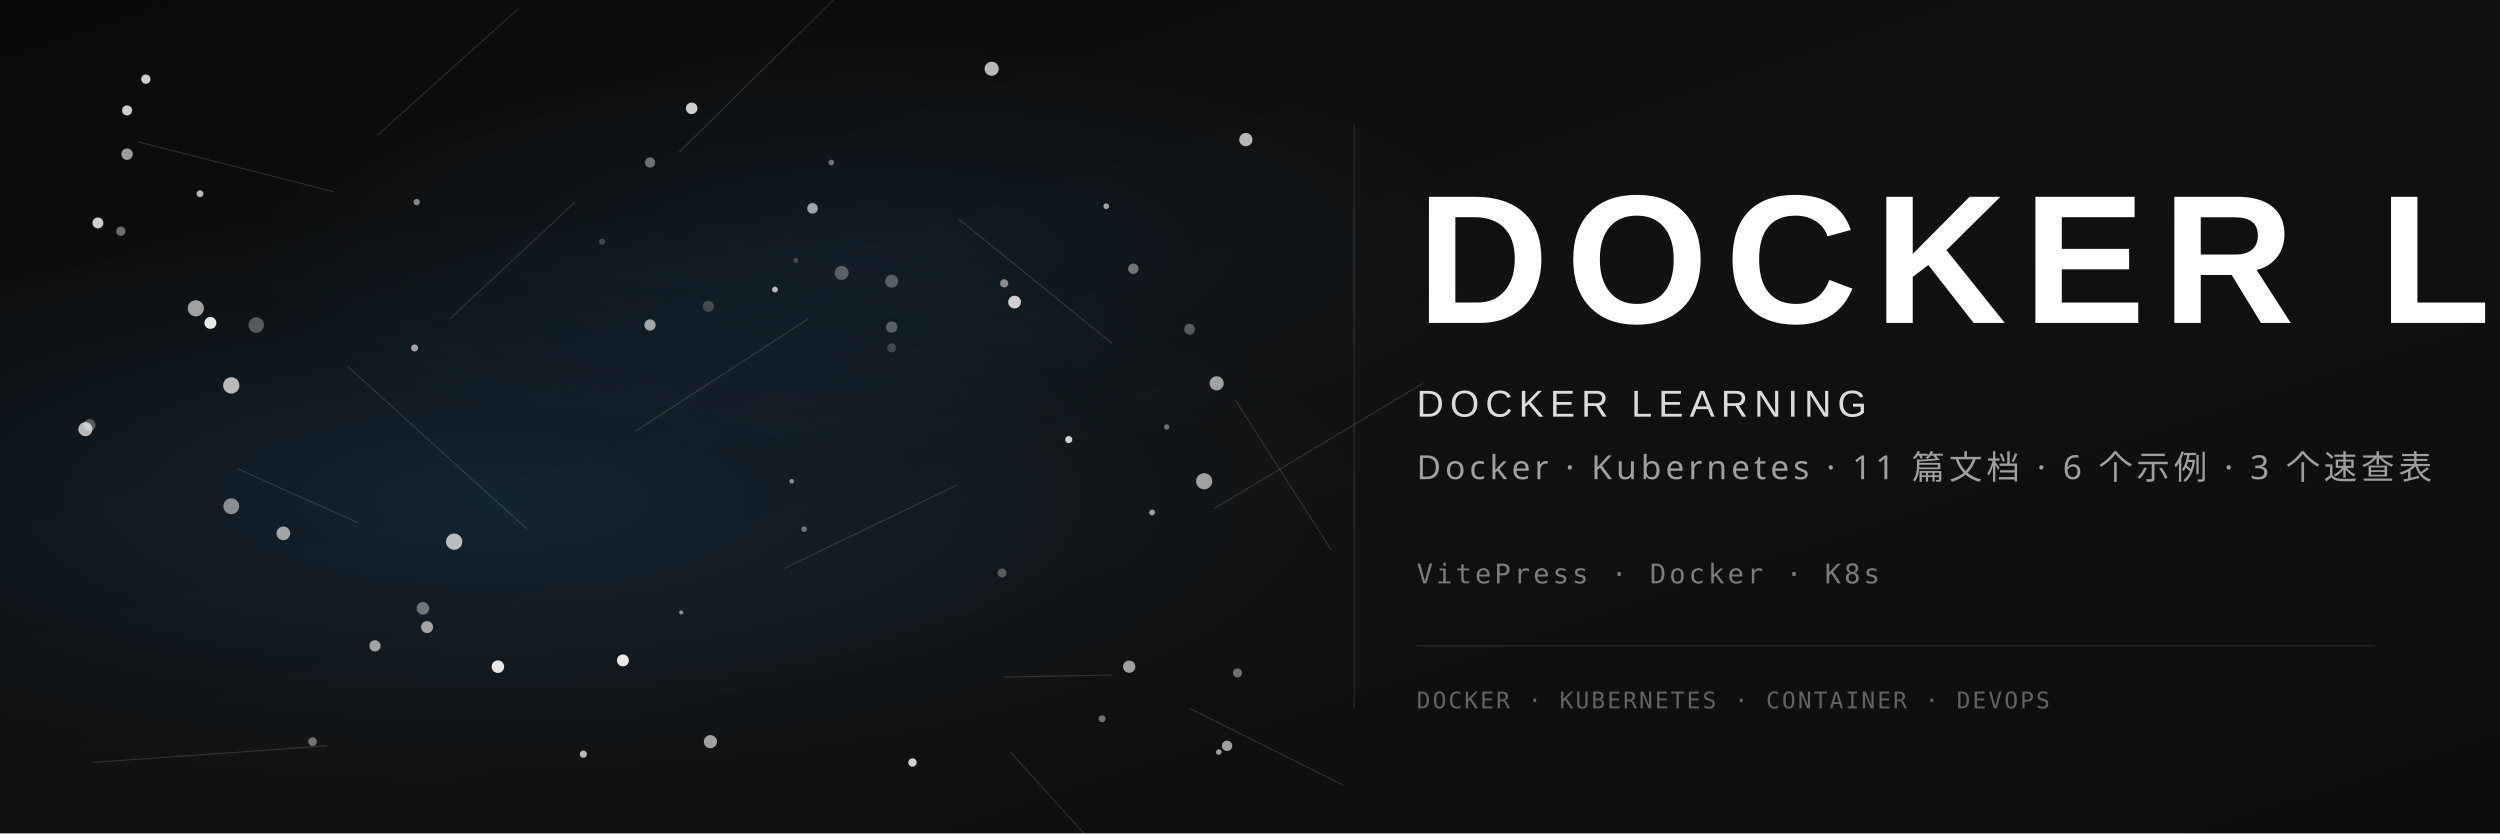
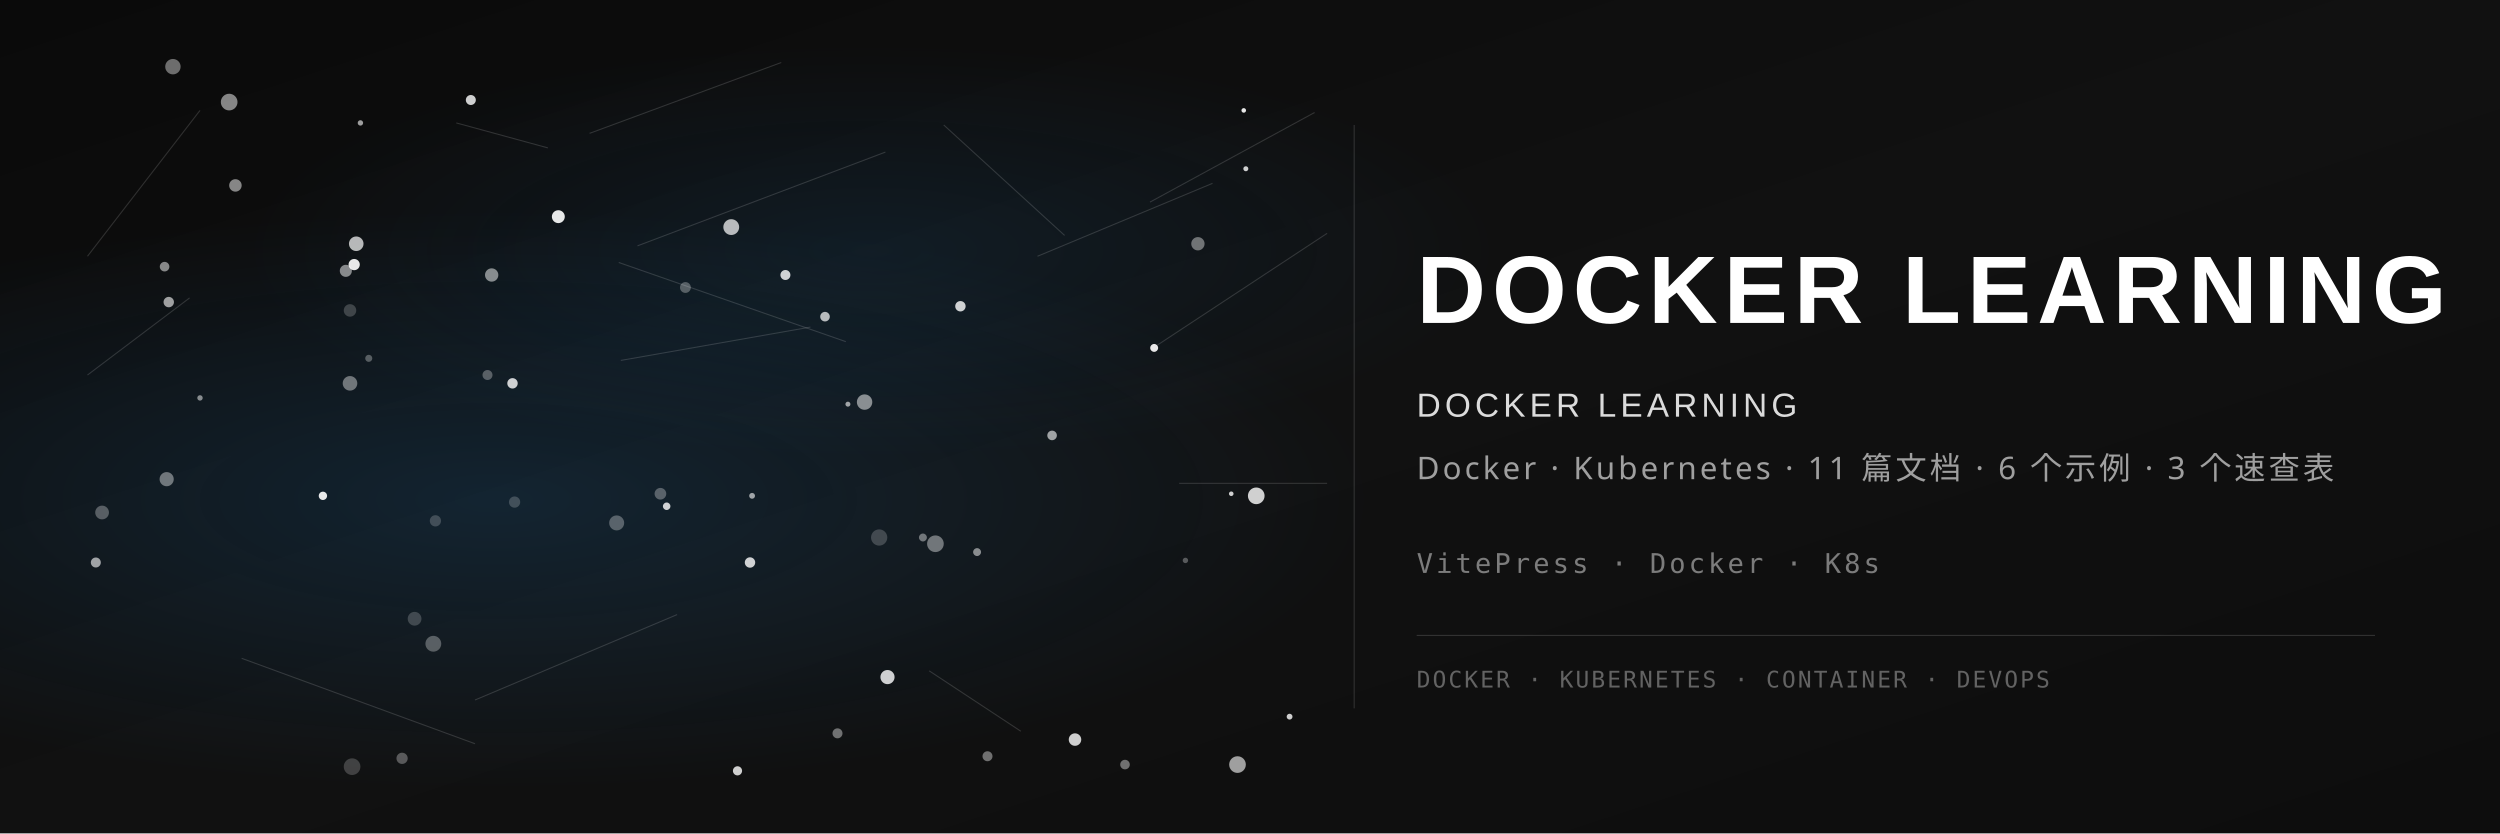
<svg xmlns="http://www.w3.org/2000/svg" viewBox="0 0 1200 400" width="1200" height="400">
  <defs>
    <linearGradient id="bg" x1="0%" y1="0%" x2="100%" y2="100%">
      <stop offset="0%" style="stop-color:#0a0a0a" />
      <stop offset="50%" style="stop-color:#111111" />
      <stop offset="100%" style="stop-color:#0d0d0d" />
    </linearGradient>
    <radialGradient id="glow1" cx="20%" cy="60%" r="35%">
      <stop offset="0%" style="stop-color:#2496ED;stop-opacity:0.15" />
      <stop offset="100%" style="stop-color:#2496ED;stop-opacity:0" />
    </radialGradient>
    <radialGradient id="glow2" cx="35%" cy="30%" r="25%">
      <stop offset="0%" style="stop-color:#2496ED;stop-opacity:0.1" />
      <stop offset="100%" style="stop-color:#2496ED;stop-opacity:0" />
    </radialGradient>
  </defs>
  <rect width="1200" height="400" fill="url(#bg)" />
  <rect width="1200" height="400" fill="url(#glow1)" />
  <rect width="1200" height="400" fill="url(#glow2)" />
-   <circle cx="513" cy="211" r="1.725" fill="white" opacity="0.8" />
-   <circle cx="585" cy="361" r="1.341" fill="white" opacity="0.6" />
-   <circle cx="61" cy="74" r="2.75" fill="white" opacity="0.6" />
-   <circle cx="531" cy="99" r="1.374" fill="white" opacity="0.6" />
-   <circle cx="47" cy="107" r="2.623" fill="white" opacity="0.8" />
-   <circle cx="199" cy="167" r="1.686" fill="white" opacity="0.6" />
-   <circle cx="390" cy="100" r="2.547" fill="white" opacity="0.6" />
-   <circle cx="382" cy="125" r="1.214" fill="white" opacity="0.2" />
-   <circle cx="372" cy="139" r="1.402" fill="white" opacity="0.7" />
-   <circle cx="487" cy="145" r="3.063" fill="white" opacity="0.8" />
-   <circle cx="205" cy="301" r="2.883" fill="white" opacity="0.6" />
-   <circle cx="58" cy="111" r="2.232" fill="white" opacity="0.4" />
-   <circle cx="239" cy="320" r="3.012" fill="white" opacity="0.9" />
-   <circle cx="61" cy="53" r="2.414" fill="white" opacity="0.8" />
-   <circle cx="70" cy="38" r="2.226" fill="white" opacity="0.8" />
-   <circle cx="280" cy="362" r="1.726" fill="white" opacity="0.7" />
-   <circle cx="203" cy="292" r="3.018" fill="white" opacity="0.4" />
-   <circle cx="428" cy="157" r="2.732" fill="white" opacity="0.3" />
-   <circle cx="101" cy="155" r="2.866" fill="white" opacity="0.9" />
-   <circle cx="578" cy="231" r="3.874" fill="white" opacity="0.6" />
-   <circle cx="111" cy="243" r="3.797" fill="white" opacity="0.5" />
-   <circle cx="476" cy="33" r="3.392" fill="white" opacity="0.7" />
-   <circle cx="482" cy="136" r="1.968" fill="white" opacity="0.5" />
-   <circle cx="94" cy="148" r="3.887" fill="white" opacity="0.6" />
-   <circle cx="386" cy="254" r="1.347" fill="white" opacity="0.4" />
-   <circle cx="150" cy="356" r="2.083" fill="white" opacity="0.4" />
-   <circle cx="584" cy="184" r="3.398" fill="white" opacity="0.6" />
-   <circle cx="123" cy="156" r="3.723" fill="white" opacity="0.3" />
-   <circle cx="594" cy="323" r="2.181" fill="white" opacity="0.4" />
-   <circle cx="399" cy="78" r="1.371" fill="white" opacity="0.4" />
-   <circle cx="542" cy="320" r="2.955" fill="white" opacity="0.6" />
-   <circle cx="560" cy="205" r="1.281" fill="white" opacity="0.4" />
-   <circle cx="218" cy="260" r="3.909" fill="white" opacity="0.7" />
-   <circle cx="327" cy="294" r="1.003" fill="white" opacity="0.5" />
-   <circle cx="340" cy="147" r="2.692" fill="white" opacity="0.2" />
-   <circle cx="43" cy="204" r="2.863" fill="white" opacity="0.3" />
-   <circle cx="41" cy="206" r="3.375" fill="white" opacity="0.7" />
-   <circle cx="332" cy="52" r="2.781" fill="white" opacity="0.8" />
-   <circle cx="428" cy="167" r="2.178" fill="white" opacity="0.2" />
-   <circle cx="312" cy="78" r="2.441" fill="white" opacity="0.4" />
-   <circle cx="299" cy="317" r="2.862" fill="white" opacity="0.9" />
-   <circle cx="544" cy="129" r="2.496" fill="white" opacity="0.4" />
-   <circle cx="312" cy="156" r="2.719" fill="white" opacity="0.6" />
-   <circle cx="438" cy="366" r="2.011" fill="white" opacity="0.8" />
-   <circle cx="96" cy="93" r="1.657" fill="white" opacity="0.7" />
-   <circle cx="380" cy="231" r="1.12" fill="white" opacity="0.5" />
-   <circle cx="428" cy="135" r="3.117" fill="white" opacity="0.3" />
-   <circle cx="289" cy="116" r="1.488" fill="white" opacity="0.2" />
-   <circle cx="136" cy="256" r="3.297" fill="white" opacity="0.6" />
-   <circle cx="598" cy="67" r="3.169" fill="white" opacity="0.7" />
-   <circle cx="553" cy="246" r="1.397" fill="white" opacity="0.6" />
-   <circle cx="341" cy="356" r="3.159" fill="white" opacity="0.6" />
-   <circle cx="571" cy="158" r="2.584" fill="white" opacity="0.3" />
-   <circle cx="404" cy="131" r="3.356" fill="white" opacity="0.3" />
-   <circle cx="180" cy="310" r="2.695" fill="white" opacity="0.6" />
-   <circle cx="481" cy="275" r="2.155" fill="white" opacity="0.3" />
-   <circle cx="589" cy="358" r="2.5" fill="white" opacity="0.6" />
-   <circle cx="200" cy="97" r="1.52" fill="white" opacity="0.5" />
-   <circle cx="529" cy="345" r="1.699" fill="white" opacity="0.4" />
-   <circle cx="111" cy="185" r="3.919" fill="white" opacity="0.7" />
-   <line x1="583" y1="244" x2="683" y2="184" stroke="white" stroke-width="0.5" opacity="0.15" />
-   <line x1="376" y1="273" x2="459" y2="233" stroke="white" stroke-width="0.5" opacity="0.15" />
-   <line x1="571" y1="340" x2="645" y2="377" stroke="white" stroke-width="0.5" opacity="0.15" />
-   <line x1="66" y1="68" x2="160" y2="92" stroke="white" stroke-width="0.5" opacity="0.15" />
-   <line x1="326" y1="73" x2="402" y2="-2" stroke="white" stroke-width="0.5" opacity="0.15" />
-   <line x1="216" y1="153" x2="276" y2="97" stroke="white" stroke-width="0.5" opacity="0.15" />
-   <line x1="181" y1="65" x2="249" y2="4" stroke="white" stroke-width="0.5" opacity="0.15" />
-   <line x1="167" y1="176" x2="253" y2="254" stroke="white" stroke-width="0.5" opacity="0.15" />
-   <line x1="114" y1="225" x2="172" y2="251" stroke="white" stroke-width="0.5" opacity="0.15" />
-   <line x1="305" y1="207" x2="388" y2="153" stroke="white" stroke-width="0.5" opacity="0.15" />
-   <line x1="485" y1="361" x2="542" y2="424" stroke="white" stroke-width="0.5" opacity="0.15" />
-   <line x1="460" y1="105" x2="534" y2="165" stroke="white" stroke-width="0.5" opacity="0.15" />
-   <line x1="44" y1="366" x2="157" y2="358" stroke="white" stroke-width="0.5" opacity="0.15" />
-   <line x1="593" y1="192" x2="639" y2="264" stroke="white" stroke-width="0.5" opacity="0.15" />
-   <line x1="482" y1="325" x2="534" y2="324" stroke="white" stroke-width="0.5" opacity="0.15" />
+   <circle cx="575" cy="117" r="3.2" fill="white" opacity="0.4" />
+   <circle cx="49" cy="246" r="3.3" fill="white" opacity="0.3" />
+   <circle cx="396" cy="152" r="2.3" fill="white" opacity="0.7" />
+   <circle cx="234" cy="180" r="2.4" fill="white" opacity="0.3" />
+   <circle cx="193" cy="364" r="2.7" fill="white" opacity="0.3" />
+   <circle cx="177" cy="172" r="1.7" fill="white" opacity="0.3" />
+   <circle cx="377" cy="132" r="2.4" fill="white" opacity="0.8" />
+   <circle cx="422" cy="258" r="3.9" fill="white" opacity="0.2" />
+   <circle cx="591" cy="237" r="1.1" fill="white" opacity="0.8" />
+   <circle cx="268" cy="104" r="3.1" fill="white" opacity="0.9" />
+   <circle cx="246" cy="184" r="2.5" fill="white" opacity="0.8" />
+   <circle cx="247" cy="241" r="2.7" fill="white" opacity="0.2" />
+   <circle cx="208" cy="309" r="3.8" fill="white" opacity="0.3" />
+   <circle cx="320" cy="243" r="1.8" fill="white" opacity="0.8" />
+   <circle cx="296" cy="251" r="3.6" fill="white" opacity="0.3" />
+   <circle cx="113" cy="89" r="3.0" fill="white" opacity="0.5" />
+   <circle cx="166" cy="130" r="2.9" fill="white" opacity="0.5" />
+   <circle cx="415" cy="193" r="3.7" fill="white" opacity="0.5" />
+   <circle cx="317" cy="237" r="2.8" fill="white" opacity="0.3" />
+   <circle cx="209" cy="250" r="2.7" fill="white" opacity="0.2" />
+   <circle cx="554" cy="167" r="1.9" fill="white" opacity="0.9" />
+   <circle cx="155" cy="238" r="2.0" fill="white" opacity="0.9" />
+   <circle cx="173" cy="59" r="1.3" fill="white" opacity="0.6" />
+   <circle cx="598" cy="81" r="1.2" fill="white" opacity="0.8" />
+   <circle cx="516" cy="355" r="3.0" fill="white" opacity="0.8" />
+   <circle cx="351" cy="109" r="3.8" fill="white" opacity="0.7" />
+   <circle cx="469" cy="265" r="1.9" fill="white" opacity="0.5" />
+   <circle cx="83" cy="32" r="3.7" fill="white" opacity="0.4" />
+   <circle cx="236" cy="132" r="3.2" fill="white" opacity="0.5" />
+   <circle cx="603" cy="238" r="4.0" fill="white" opacity="0.8" />
+   <circle cx="81" cy="145" r="2.5" fill="white" opacity="0.6" />
+   <circle cx="361" cy="238" r="1.4" fill="white" opacity="0.6" />
+   <circle cx="110" cy="49" r="4.0" fill="white" opacity="0.5" />
+   <circle cx="443" cy="258" r="1.9" fill="white" opacity="0.4" />
+   <circle cx="79" cy="128" r="2.3" fill="white" opacity="0.5" />
+   <circle cx="426" cy="325" r="3.4" fill="white" opacity="0.8" />
+   <circle cx="569" cy="269" r="1.3" fill="white" opacity="0.3" />
+   <circle cx="226" cy="48" r="2.4" fill="white" opacity="0.8" />
+   <circle cx="402" cy="352" r="2.4" fill="white" opacity="0.4" />
+   <circle cx="407" cy="194" r="1.2" fill="white" opacity="0.6" />
+   <circle cx="171" cy="117" r="3.5" fill="white" opacity="0.7" />
+   <circle cx="170" cy="127" r="2.7" fill="white" opacity="0.9" />
+   <circle cx="619" cy="344" r="1.4" fill="white" opacity="0.8" />
+   <circle cx="540" cy="367" r="2.3" fill="white" opacity="0.4" />
+   <circle cx="329" cy="138" r="2.6" fill="white" opacity="0.3" />
+   <circle cx="199" cy="297" r="3.3" fill="white" opacity="0.2" />
+   <circle cx="461" cy="147" r="2.5" fill="white" opacity="0.8" />
+   <circle cx="168" cy="149" r="3.0" fill="white" opacity="0.2" />
+   <circle cx="474" cy="363" r="2.4" fill="white" opacity="0.4" />
+   <circle cx="597" cy="53" r="1.1" fill="white" opacity="0.9" />
+   <circle cx="354" cy="370" r="2.2" fill="white" opacity="0.8" />
+   <circle cx="46" cy="270" r="2.4" fill="white" opacity="0.6" />
+   <circle cx="505" cy="209" r="2.3" fill="white" opacity="0.6" />
+   <circle cx="360" cy="270" r="2.5" fill="white" opacity="0.8" />
+   <circle cx="96" cy="191" r="1.3" fill="white" opacity="0.5" />
+   <circle cx="449" cy="261" r="4.0" fill="white" opacity="0.4" />
+   <circle cx="594" cy="367" r="4.0" fill="white" opacity="0.6" />
+   <circle cx="169" cy="368" r="4.0" fill="white" opacity="0.2" />
+   <circle cx="168" cy="184" r="3.5" fill="white" opacity="0.4" />
+   <circle cx="80" cy="230" r="3.4" fill="white" opacity="0.4" />
+   <line x1="42" y1="123" x2="96" y2="53" stroke="white" stroke-width="0.5" opacity="0.15" />
+   <line x1="552" y1="97" x2="631" y2="54" stroke="white" stroke-width="0.5" opacity="0.15" />
+   <line x1="453" y1="60" x2="511" y2="113" stroke="white" stroke-width="0.5" opacity="0.15" />
+   <line x1="566" y1="232" x2="637" y2="232" stroke="white" stroke-width="0.5" opacity="0.15" />
+   <line x1="298" y1="173" x2="389" y2="157" stroke="white" stroke-width="0.5" opacity="0.15" />
+   <line x1="555" y1="166" x2="637" y2="112" stroke="white" stroke-width="0.5" opacity="0.15" />
+   <line x1="116" y1="316" x2="228" y2="357" stroke="white" stroke-width="0.5" opacity="0.15" />
+   <line x1="306" y1="118" x2="425" y2="73" stroke="white" stroke-width="0.5" opacity="0.15" />
+   <line x1="228" y1="336" x2="325" y2="295" stroke="white" stroke-width="0.5" opacity="0.15" />
+   <line x1="498" y1="123" x2="582" y2="88" stroke="white" stroke-width="0.5" opacity="0.15" />
+   <line x1="42" y1="180" x2="91" y2="143" stroke="white" stroke-width="0.5" opacity="0.15" />
+   <line x1="219" y1="59" x2="263" y2="71" stroke="white" stroke-width="0.5" opacity="0.15" />
+   <line x1="297" y1="126" x2="406" y2="164" stroke="white" stroke-width="0.5" opacity="0.15" />
+   <line x1="283" y1="64" x2="375" y2="30" stroke="white" stroke-width="0.5" opacity="0.15" />
+   <line x1="446" y1="322" x2="490" y2="351" stroke="white" stroke-width="0.5" opacity="0.15" />
  <line x1="650" y1="60" x2="650" y2="340" stroke="white" stroke-width="0.5" opacity="0.15" />
-   <text x="680" y="155" font-family="'SF Pro Display','Helvetica Neue',Arial,sans-serif" font-size="88" font-weight="800" fill="white" letter-spacing="8">DOCKER LEARNING</text>
-   <text x="680" y="200" font-family="'SF Pro Display','Helvetica Neue',Arial,sans-serif" font-size="18" font-weight="400" fill="white" opacity="0.85" letter-spacing="3">DOCKER LEARNING</text>
-   <text x="680" y="230" font-family="'Noto Sans SC','PingFang SC','Microsoft YaHei',sans-serif" font-size="16" font-weight="300" fill="white" opacity="0.6" letter-spacing="2">Docker · Kubernetes · 11 篇文档 · 6 个示例 · 3 个速查表</text>
-   <text x="680" y="280" font-family="'SF Mono','Fira Code','Consolas',monospace" font-size="13" fill="white" opacity="0.45" letter-spacing="1.5">VitePress · Docker · K8s</text>
-   <line x1="680" y1="310" x2="1140" y2="310" stroke="white" stroke-width="0.5" opacity="0.15" />
-   <text x="680" y="340" font-family="'SF Mono','Fira Code','Consolas',monospace" font-size="11" fill="white" opacity="0.35" letter-spacing="1">DOCKER · KUBERNETES · CONTAINER · DEVOPS</text>
+   <text x="680" y="155" font-family="'SF Pro Display','Helvetica Neue',Arial,sans-serif" font-size="46" font-weight="800" fill="white" letter-spacing="3">DOCKER LEARNING</text>
+   <text x="680" y="200" font-family="'SF Pro Display','Helvetica Neue',Arial,sans-serif" font-size="16" font-weight="400" fill="white" opacity="0.85" letter-spacing="2">DOCKER LEARNING</text>
+   <text x="680" y="230" font-family="'Noto Sans SC','PingFang SC','Microsoft YaHei',sans-serif" font-size="15" font-weight="300" fill="white" opacity="0.6" letter-spacing="1.5">Docker · Kubernetes · 11 篇文档 · 6 个示例 · 3 个速查表</text>
+   <text x="680" y="275" font-family="'SF Mono','Fira Code','Consolas',monospace" font-size="13" fill="white" opacity="0.45" letter-spacing="1.5">VitePress · Docker · K8s</text>
+   <line x1="680" y1="305" x2="1140" y2="305" stroke="white" stroke-width="0.5" opacity="0.15" />
+   <text x="680" y="330" font-family="'SF Mono','Fira Code','Consolas',monospace" font-size="11" fill="white" opacity="0.35" letter-spacing="1">DOCKER · KUBERNETES · CONTAINER · DEVOPS</text>
</svg>
